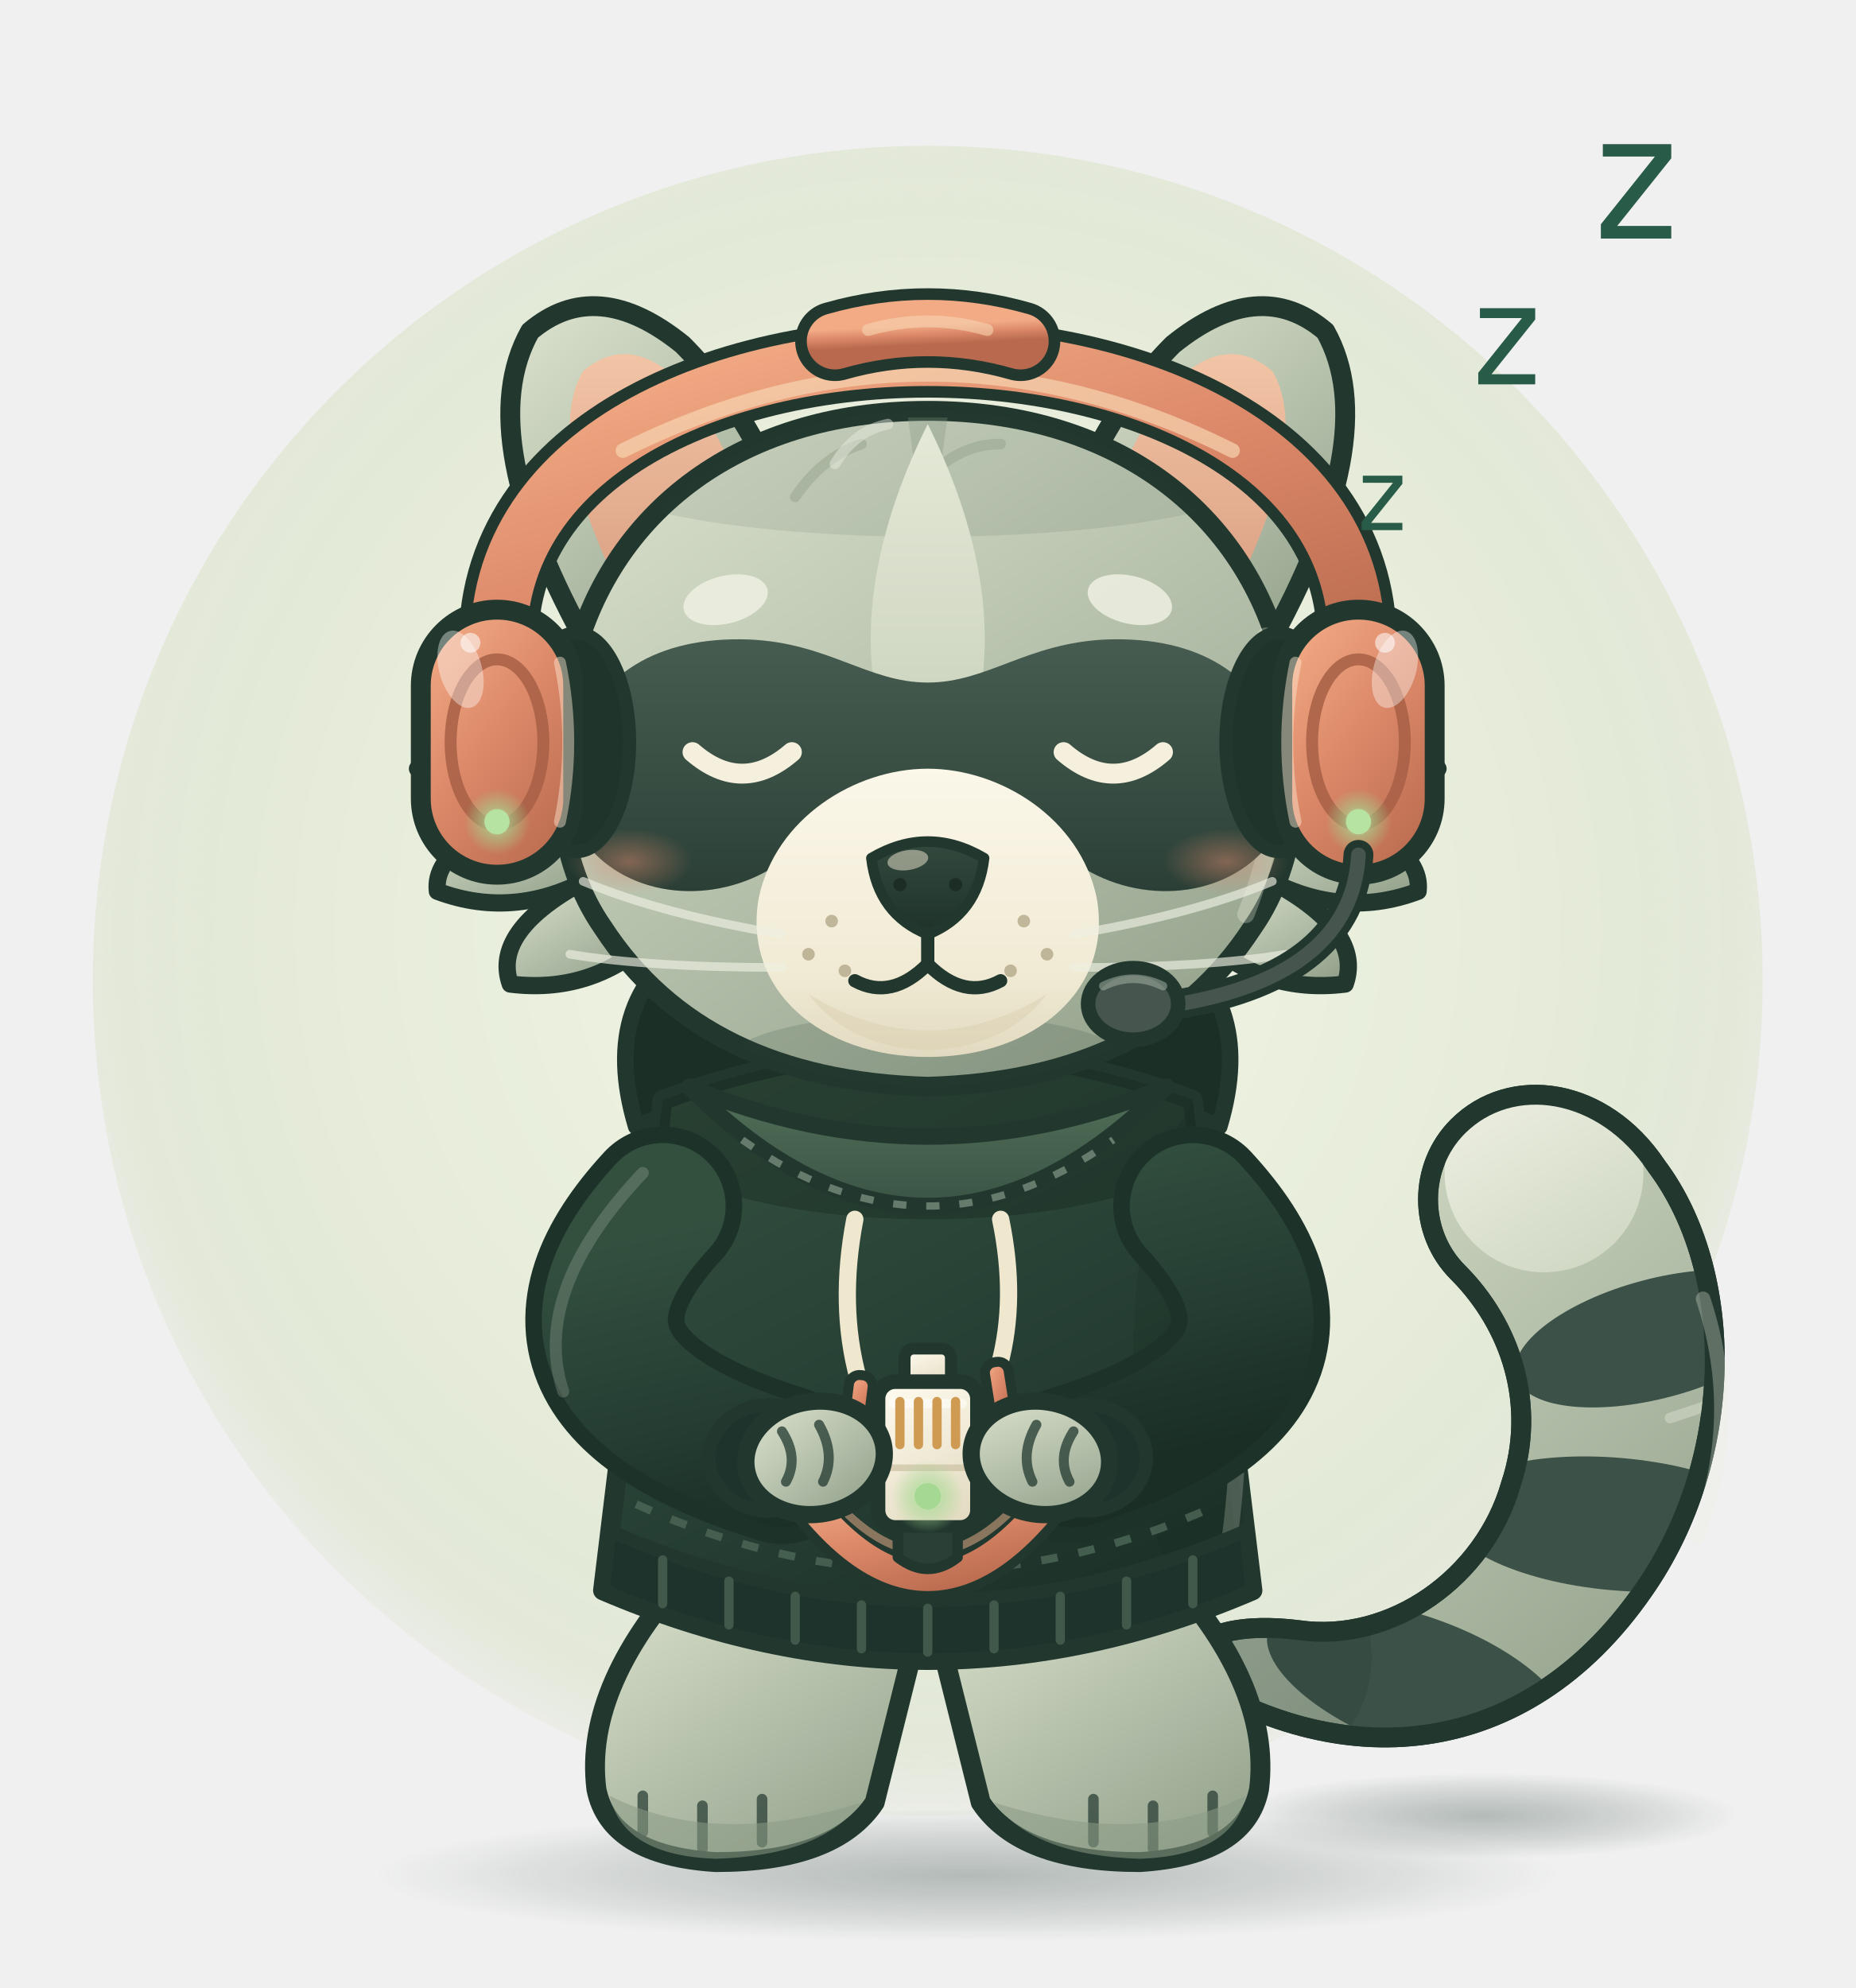
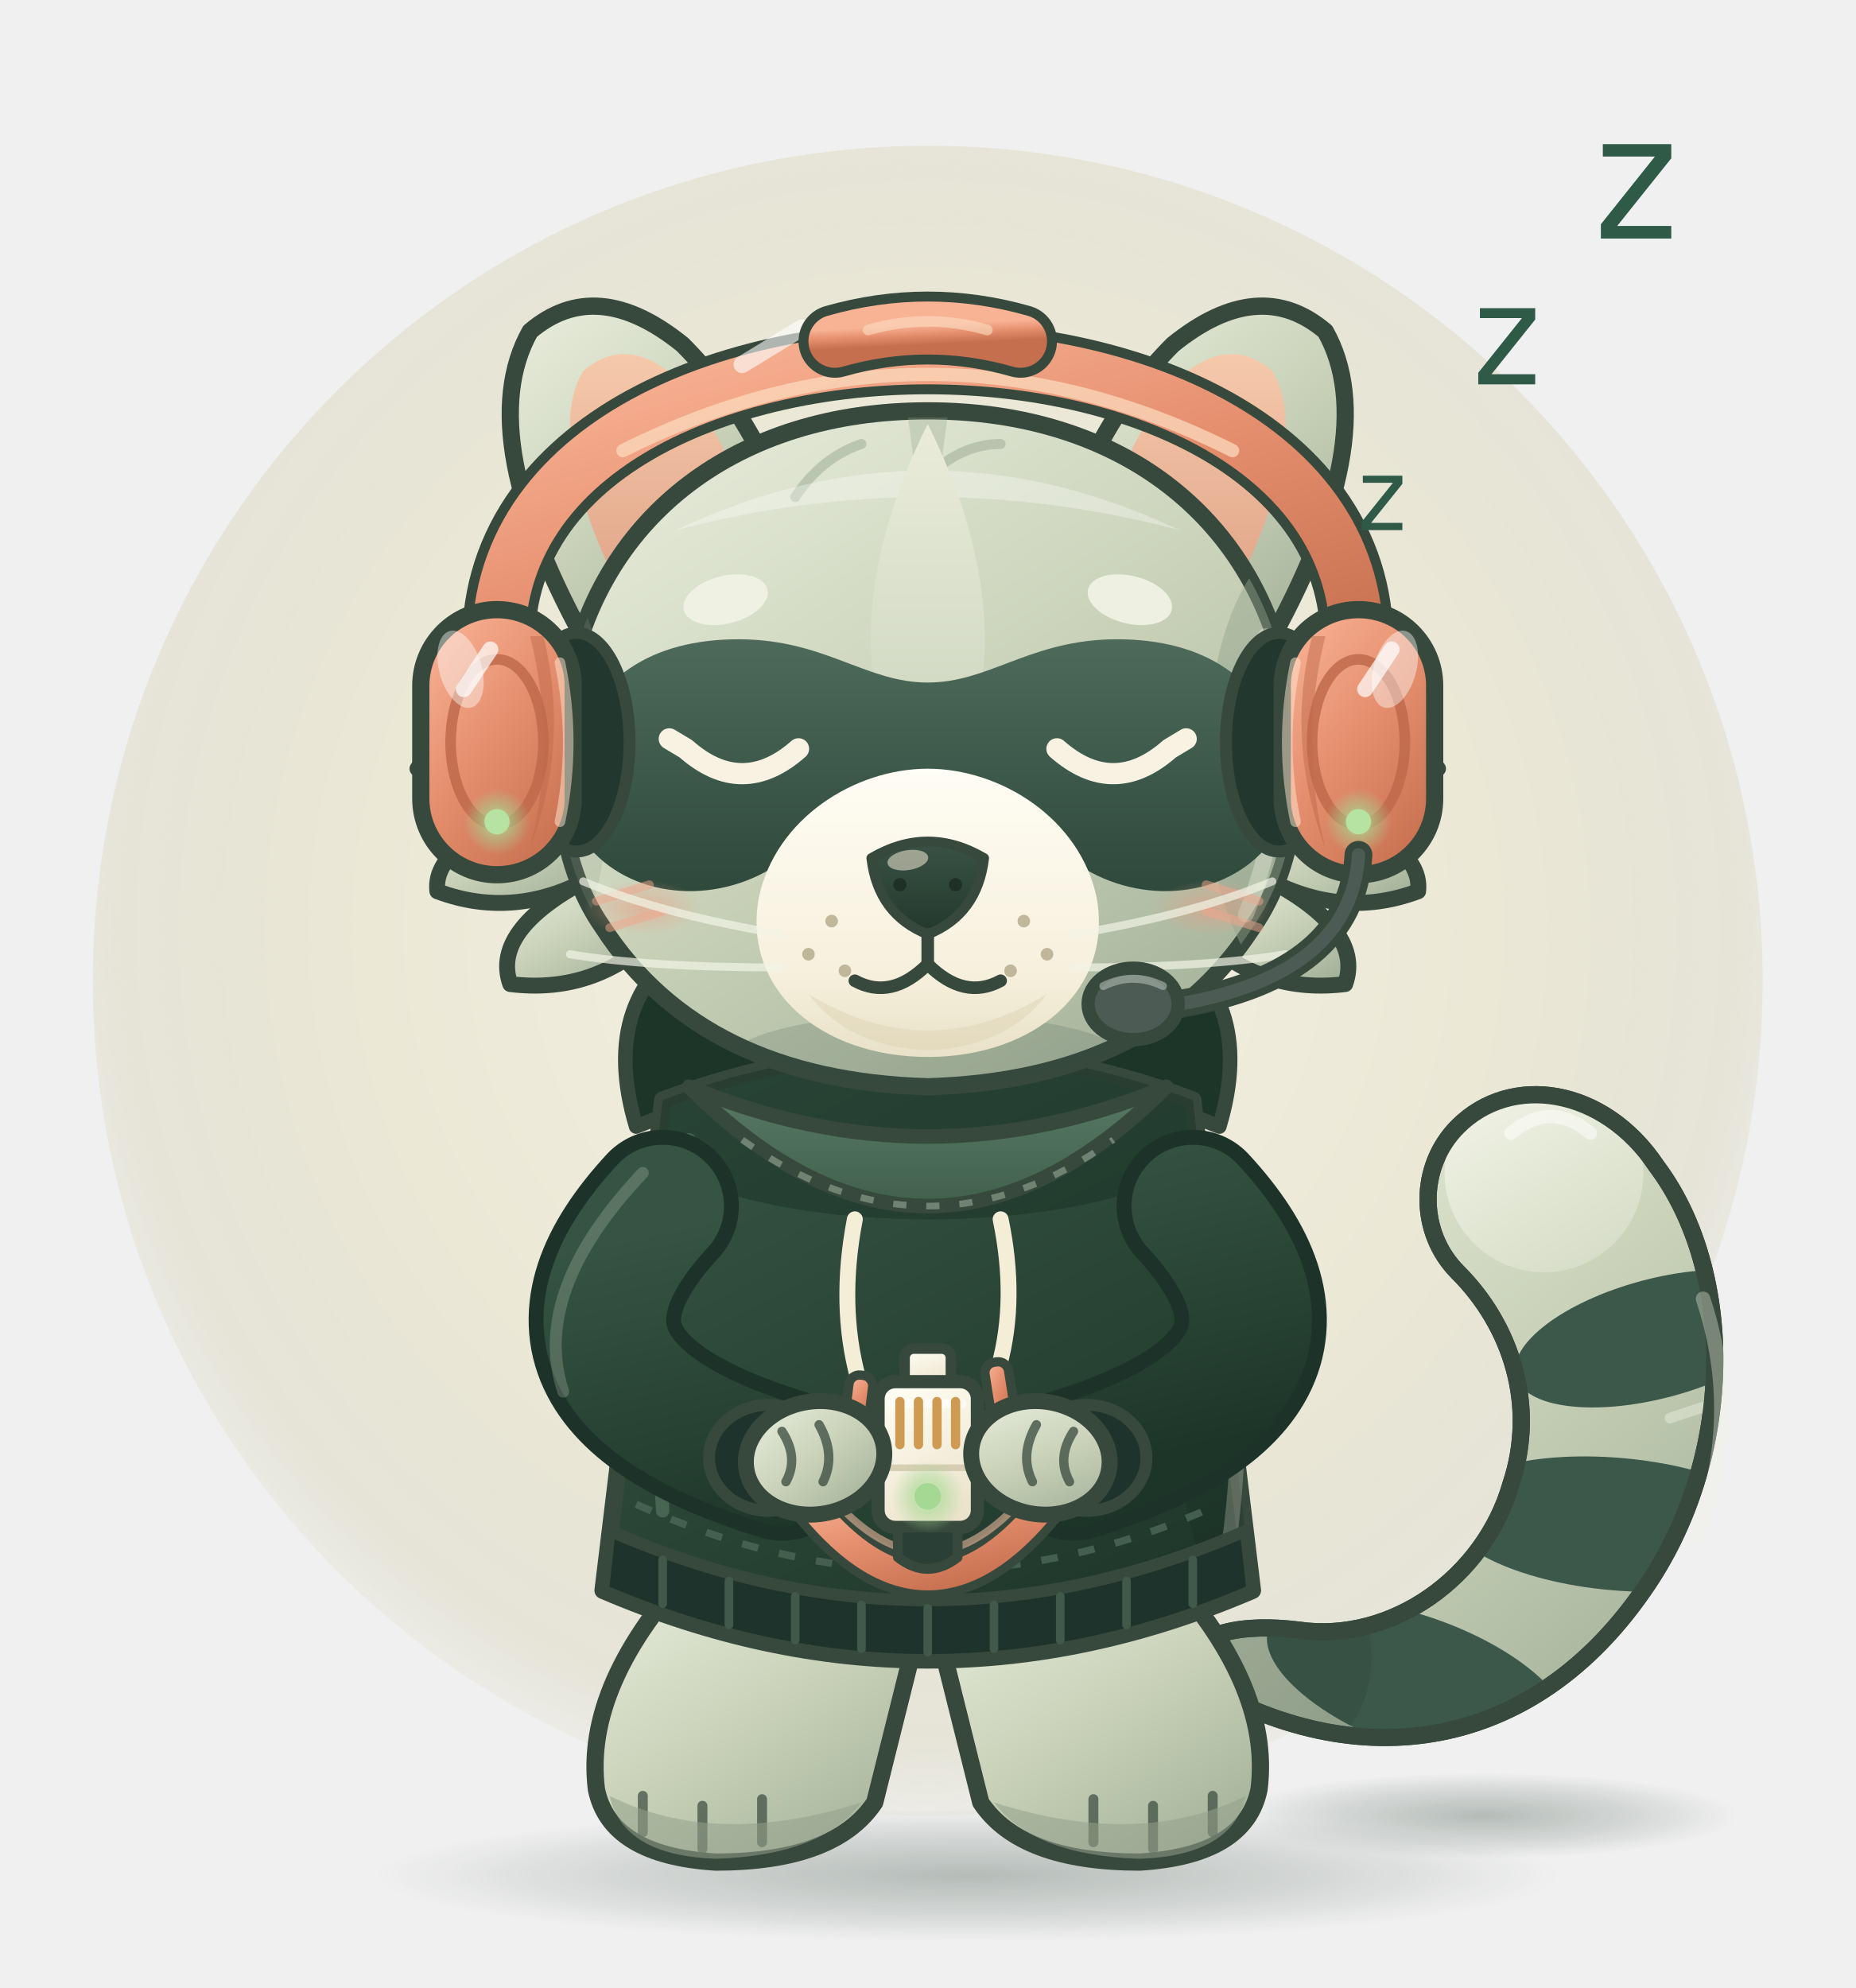
<svg xmlns="http://www.w3.org/2000/svg" viewBox="0 0 280 300" role="img" aria-labelledby="title">
  <style>.moon{fill:url(#k-halo)}.happy,.smile,.spark,.sleep,.zzz,.umbrella,.rain{display:none}.eyes{display:none}.sleep,.zzz{display:block}</style>
  <defs>
    <radialGradient id="k-halo" cx=".5" cy=".47" r=".55">
-       <stop offset="0" stop-color="#f1f4e6" />
-       <stop offset=".62" stop-color="#e7edda" />
-       <stop offset=".88" stop-color="#dbe4ca" stop-opacity=".6" />
-       <stop offset="1" stop-color="#d7e0c5" stop-opacity="0" />
+       <stop offset="0" stop-color="#f4f1e4" />
+       <stop offset=".6" stop-color="#ebe8d6" />
+       <stop offset=".88" stop-color="#e0ddc8" stop-opacity=".6" />
+       <stop offset="1" stop-color="#ddd9c4" stop-opacity="0" />
    </radialGradient>
    <radialGradient id="k-shadow" cx=".5" cy=".5" r=".5">
-       <stop offset="0" stop-color="#263e35" stop-opacity=".3" />
-       <stop offset=".6" stop-color="#263e35" stop-opacity=".14" />
-       <stop offset="1" stop-color="#263e35" stop-opacity="0" />
+       <stop offset="0" stop-color="#2c4437" stop-opacity=".3" />
+       <stop offset=".6" stop-color="#2c4437" stop-opacity=".14" />
+       <stop offset="1" stop-color="#2c4437" stop-opacity="0" />
    </radialGradient>
    <linearGradient id="k-fur" x1=".15" y1="0" x2=".85" y2="1">
-       <stop offset="0" stop-color="#d8dfca" />
-       <stop offset=".45" stop-color="#b9c4af" />
-       <stop offset="1" stop-color="#93a18b" />
+       <stop offset="0" stop-color="#e6ebd9" />
+       <stop offset=".5" stop-color="#c9d2b9" />
+       <stop offset="1" stop-color="#a3b199" />
    </linearGradient>
    <linearGradient id="k-fur-lt" x1=".2" y1="0" x2=".8" y2="1">
-       <stop offset="0" stop-color="#eef0e2" />
-       <stop offset="1" stop-color="#cfd7c3" />
+       <stop offset="0" stop-color="#f2f4e6" />
+       <stop offset="1" stop-color="#d5dcc6" />
+     </linearGradient>
+     <linearGradient id="k-blaze" x1=".5" y1="0" x2=".5" y2="1">
+       <stop offset="0" stop-color="#e9ecd9" />
+       <stop offset="1" stop-color="#d0d8c2" />
    </linearGradient>
    <linearGradient id="k-muz" x1=".5" y1="0" x2=".5" y2="1">
-       <stop offset="0" stop-color="#fbf7e9" />
-       <stop offset=".7" stop-color="#f1ebd5" />
-       <stop offset="1" stop-color="#e2dac0" />
+       <stop offset="0" stop-color="#fffdf4" />
+       <stop offset=".7" stop-color="#f6f0dd" />
+       <stop offset="1" stop-color="#e9e1c8" />
    </linearGradient>
    <linearGradient id="k-mask" x1=".5" y1="0" x2=".5" y2="1">
-       <stop offset="0" stop-color="#465c50" />
-       <stop offset=".55" stop-color="#384e43" />
-       <stop offset="1" stop-color="#2b3f36" />
+       <stop offset="0" stop-color="#4d6a5a" />
+       <stop offset=".55" stop-color="#3c584a" />
+       <stop offset="1" stop-color="#2f493c" />
    </linearGradient>
    <linearGradient id="k-hood" x1=".25" y1="0" x2=".8" y2="1">
-       <stop offset="0" stop-color="#33503f" />
-       <stop offset=".5" stop-color="#274035" />
-       <stop offset="1" stop-color="#1a2e25" />
+       <stop offset="0" stop-color="#355443" />
+       <stop offset=".5" stop-color="#2a4536" />
+       <stop offset="1" stop-color="#1d3529" />
    </linearGradient>
    <linearGradient id="k-hood-lt" x1=".5" y1="0" x2=".5" y2="1">
-       <stop offset="0" stop-color="#527059" />
-       <stop offset="1" stop-color="#3a5445" />
+       <stop offset="0" stop-color="#587a63" />
+       <stop offset="1" stop-color="#40604c" />
    </linearGradient>
    <linearGradient id="k-copper" x1=".15" y1="0" x2=".85" y2="1">
-       <stop offset="0" stop-color="#f2ab85" />
-       <stop offset=".45" stop-color="#dd8a6a" />
-       <stop offset="1" stop-color="#b96a4e" />
+       <stop offset="0" stop-color="#f8b294" />
+       <stop offset=".45" stop-color="#e69070" />
+       <stop offset="1" stop-color="#c66f4f" />
    </linearGradient>
    <linearGradient id="k-ear" x1=".5" y1="0" x2=".5" y2="1">
-       <stop offset="0" stop-color="#f2c4a6" />
-       <stop offset="1" stop-color="#dba083" />
+       <stop offset="0" stop-color="#f6c9ab" />
+       <stop offset="1" stop-color="#e0a488" />
    </linearGradient>
    <linearGradient id="k-cream" x1=".3" y1="0" x2=".7" y2="1">
-       <stop offset="0" stop-color="#fdf9ec" />
-       <stop offset="1" stop-color="#e3dbc1" />
+       <stop offset="0" stop-color="#fffdf2" />
+       <stop offset="1" stop-color="#eae2ca" />
    </linearGradient>
    <linearGradient id="k-nose" x1=".5" y1="0" x2=".5" y2="1">
-       <stop offset="0" stop-color="#33493e" />
-       <stop offset="1" stop-color="#1e3229" />
-     </linearGradient>
-     <linearGradient id="k-blaze" x1=".5" y1="0" x2=".5" y2="1">
-       <stop offset="0" stop-color="#e5e9d7" />
-       <stop offset="1" stop-color="#ccd4bf" />
+       <stop offset="0" stop-color="#3a5245" />
+       <stop offset="1" stop-color="#22382c" />
    </linearGradient>
    <linearGradient id="k-eye" x1=".5" y1="0" x2=".5" y2="1">
-       <stop offset="0" stop-color="#fdfaf0" />
-       <stop offset="1" stop-color="#e4decb" />
+       <stop offset="0" stop-color="#ffffff" />
+       <stop offset="1" stop-color="#eef0e4" />
+     </linearGradient>
+     <linearGradient id="k-iris" x1=".5" y1="0" x2=".5" y2="1">
+       <stop offset="0" stop-color="#a8e8c8" />
+       <stop offset=".55" stop-color="#4fb28a" />
+       <stop offset="1" stop-color="#2a7f60" />
    </linearGradient>
    <radialGradient id="k-led" cx=".5" cy=".5" r=".5">
      <stop offset="0" stop-color="#cdf0b8" stop-opacity=".95" />
      <stop offset=".45" stop-color="#a5d892" stop-opacity=".55" />
      <stop offset="1" stop-color="#a5d892" stop-opacity="0" />
    </radialGradient>
    <radialGradient id="k-blush" cx=".5" cy=".5" r=".5">
-       <stop offset="0" stop-color="#d8886c" stop-opacity=".5" />
-       <stop offset="1" stop-color="#d8886c" stop-opacity="0" />
+       <stop offset="0" stop-color="#ef9a80" stop-opacity=".55" />
+       <stop offset="1" stop-color="#ef9a80" stop-opacity="0" />
    </radialGradient>
    <clipPath id="k-tailclip">
      <path d="M178 252 C202 268 230 266 248 240 C262 220 262 192 250 176 C242 164 228 162 220 170 C214 176 214 186 220 192 C228 200 232 212 228 224 C224 238 210 248 196 246 C188 245 180 246 178 252 Z" />
    </clipPath>
    <clipPath id="k-bodyclip">
      <path d="M100 166 Q140 151 180 166 L189 240 Q140 261 91 240 Z" />
    </clipPath>
    <clipPath id="k-headclip">
      <path d="M140 62 C111 62 91 78 86 102 C83 116 84 130 91 140 Q106 163 140 164 Q174 163 189 140 C196 130 197 116 194 102 C189 78 169 62 140 62 Z" />
    </clipPath>
  </defs>
  <circle class="moon" cx="140" cy="148" r="126" />
  <ellipse class="shadow" cx="146" cy="283" rx="90" ry="10" fill="url(#k-shadow)" />
  <ellipse cx="224" cy="274" rx="38" ry="6.5" fill="url(#k-shadow)" />
-   <g class="hop" stroke="#22382f" stroke-width="3" stroke-linejoin="round">
+   <g class="hop" stroke="#37493c" stroke-width="2.6" stroke-linejoin="round">
    <g class="tail">
      <path d="M178 252 C202 268 230 266 248 240 C262 220 262 192 250 176 C242 164 228 162 220 170 C214 176 214 186 220 192 C228 200 232 212 228 224 C224 238 210 248 196 246 C188 245 180 246 178 252 Z" fill="url(#k-fur)" />
      <g clip-path="url(#k-tailclip)" stroke="none">
-         <ellipse cx="250" cy="202" rx="22" ry="9" fill="#3c5147" transform="rotate(-15 250 202)" />
-         <ellipse cx="244" cy="230" rx="26" ry="10" fill="#3c5147" transform="rotate(5 244 230)" />
-         <ellipse cx="214" cy="254" rx="24" ry="10" fill="#3c5147" transform="rotate(20 214 254)" />
+         <ellipse cx="250" cy="202" rx="22" ry="9" fill="#3c584a" transform="rotate(-15 250 202)" />
+         <ellipse cx="244" cy="230" rx="26" ry="10" fill="#3c584a" transform="rotate(5 244 230)" />
+         <ellipse cx="214" cy="254" rx="24" ry="10" fill="#3c584a" transform="rotate(20 214 254)" />
        <circle cx="233" cy="177" r="15" fill="url(#k-fur-lt)" />
-         <ellipse cx="194" cy="250" rx="13" ry="16" fill="#263e35" opacity=".28" />
-         <path d="M252 214l6-2m0 24l6 1" fill="none" stroke="#eef0e2" stroke-width="1.6" stroke-linecap="round" opacity=".35" />
+         <ellipse cx="194" cy="250" rx="13" ry="16" fill="#2c4437" opacity=".28" />
+         <path d="M252 214l6-2m0 24l6 1" fill="none" stroke="#f2f4e6" stroke-width="1.6" stroke-linecap="round" opacity=".4" />
      </g>
      <path d="M178 252 C202 268 230 266 248 240 C262 220 262 192 250 176 C242 164 228 162 220 170 C214 176 214 186 220 192 C228 200 232 212 228 224 C224 238 210 248 196 246 C188 245 180 246 178 252 Z" fill="none" />
-       <path d="M256 232 Q263 214 257 196" fill="none" stroke="#eef0e2" stroke-width="2.2" stroke-linecap="round" opacity=".3" />
+       <path d="M256 232 Q263 214 257 196" fill="none" stroke="#f2f4e6" stroke-width="2.2" stroke-linecap="round" opacity=".35" />
+       <path d="M228 171 Q234 166 240 171" fill="none" stroke="#ffffff" stroke-width="2" stroke-linecap="round" opacity=".5" />
    </g>
    <g class="torso">
      <path d="M105 236 Q88 254 90 270 Q92 280 108 281 Q126 281 132 272 L139 244 Z" fill="url(#k-fur)" />
      <path d="M175 236 Q192 254 190 270 Q188 280 172 281 Q154 281 148 272 L141 244 Z" fill="url(#k-fur)" />
-       <path d="M97 276.5v-5.5M106 279v-6.5M115 278v-6.5" fill="none" stroke="#22382f" stroke-width="1.6" stroke-linecap="round" opacity=".7" />
-       <path d="M183 276.5v-5.5M174 279v-6.5M165 278v-6.5" fill="none" stroke="#22382f" stroke-width="1.6" stroke-linecap="round" opacity=".7" />
-       <path d="M92 271 Q108 279 130 272 Q124 280 108 280.5 Q94 280 92 271 Z" fill="#8b9a85" stroke="none" opacity=".55" />
-       <path d="M188 271 Q172 279 150 272 Q156 280 172 280.5 Q186 280 188 271 Z" fill="#8b9a85" stroke="none" opacity=".55" />
-       <path d="M96 170 Q90 150 106 141 Q140 130 174 141 Q190 150 184 170 Q140 152 96 170 Z" fill="#1b2f27" stroke-width="2.5" />
+       <path d="M97 276.5v-5.5M106 279v-6.5M115 278v-6.5" fill="none" stroke="#37493c" stroke-width="1.5" stroke-linecap="round" opacity=".7" />
+       <path d="M183 276.5v-5.5M174 279v-6.5M165 278v-6.5" fill="none" stroke="#37493c" stroke-width="1.5" stroke-linecap="round" opacity=".7" />
+       <path d="M92 271 Q108 279 130 272 Q124 280 108 280.5 Q94 280 92 271 Z" fill="#93a18b" stroke="none" opacity=".55" />
+       <path d="M188 271 Q172 279 150 272 Q156 280 172 280.5 Q186 280 188 271 Z" fill="#93a18b" stroke="none" opacity=".55" />
+       <path d="M96 170 Q90 150 106 141 Q140 130 174 141 Q190 150 184 170 Q140 152 96 170 Z" fill="#1d3529" stroke-width="2.2" />
      <path d="M100 166 Q140 151 180 166 L189 240 Q140 261 91 240 Z" fill="url(#k-hood)" />
      <g clip-path="url(#k-bodyclip)" stroke="none">
-         <ellipse cx="140" cy="169" rx="45" ry="15" fill="#14261e" opacity=".38" />
-         <ellipse cx="186" cy="205" rx="15" ry="42" fill="#16281f" opacity=".2" />
-         <ellipse cx="140" cy="253" rx="52" ry="12" fill="#14261e" opacity=".2" />
-       </g>
-       <path d="M183 176 Q189.5 208 185 236" fill="none" stroke="#eef1de" stroke-width="2.4" stroke-linecap="round" opacity=".22" />
-       <path d="M91 240 Q140 261 189 240 L188 231 Q140 252 92 231 Z" fill="#1e332b" stroke-width="2" />
-       <path d="M100 235.4v6.6M110 238.6v6.6M120 240.9v6.6M130 242.2v6.6M140 242.7v6.6M150 242.2v6.6M160 240.9v6.6M170 238.6v6.6M180 235.4v6.6" fill="none" stroke="#41594b" stroke-width="1.4" stroke-linecap="round" />
-       <path d="M96 227 Q140 247 184 227" fill="none" stroke="#4a6455" stroke-width="1.2" stroke-dasharray="2.5 3.2" opacity=".85" />
-       <path d="M104 164 Q140 200 176 164 Q140 179 104 164 Z" fill="url(#k-hood-lt)" stroke-width="2.5" />
-       <path d="M112 172 Q140 192 168 172" fill="none" stroke="#a9bdaa" stroke-width="1.1" stroke-dasharray="2 3" opacity=".5" />
-       <path d="M129 184 Q126.5 197 129.5 208" fill="none" stroke="#efe8cf" stroke-width="2.6" stroke-linecap="round" />
-       <path d="M151 184 Q153.5 196 150.8 206" fill="none" stroke="#efe8cf" stroke-width="2.6" stroke-linecap="round" />
-       <rect x="127.8" y="207.5" width="3.6" height="8" rx="1.6" fill="url(#k-copper)" stroke-width="1.5" transform="rotate(7 129.6 211.5)" />
-       <rect x="149" y="205.5" width="3.6" height="8" rx="1.6" fill="url(#k-copper)" stroke-width="1.5" transform="rotate(-9 150.8 209.5)" />
-       <path d="M100 182 Q76 208 118 221 M180 182 Q204 208 162 221" fill="none" stroke="#1d332a" stroke-width="24" stroke-linecap="round" />
-       <path d="M100 182 Q76 208 118 221 M180 182 Q204 208 162 221" fill="none" stroke="url(#k-hood)" stroke-width="19" stroke-linecap="round" />
-       <path d="M97 177 Q80 195 85 210" fill="none" stroke="#eef1de" stroke-width="1.8" stroke-linecap="round" opacity=".18" />
-       <ellipse cx="116" cy="220" rx="9" ry="8" fill="#1e332b" stroke-width="2" />
-       <ellipse cx="164" cy="220" rx="9" ry="8" fill="#1e332b" stroke-width="2" />
-       <path d="M120 224 Q140 252 160 224" fill="none" stroke="#22382f" stroke-width="7" stroke-linecap="round" />
-       <path d="M120 224 Q140 252 160 224" fill="none" stroke="url(#k-copper)" stroke-width="4.2" stroke-linecap="round" />
-       <path d="M122 221.5 Q140 247 158 221.5" fill="none" stroke="#f2b48f" stroke-width="1.2" stroke-linecap="round" opacity=".5" />
-       <rect x="136.5" y="203.5" width="7" height="6" rx="1.4" fill="url(#k-cream)" stroke-width="1.8" />
-       <rect x="132.5" y="208.5" width="15" height="22" rx="2.6" fill="url(#k-cream)" stroke-width="2.2" />
-       <path d="M134.8 211.8h10.4" fill="none" stroke="#ffffff" stroke-width="1.4" stroke-linecap="round" opacity=".5" />
+         <ellipse cx="140" cy="169" rx="45" ry="15" fill="#152a20" opacity=".4" />
+         <ellipse cx="190" cy="206" rx="13" ry="40" fill="#16281f" opacity=".3" />
+         <ellipse cx="140" cy="253" rx="52" ry="12" fill="#152a20" opacity=".22" />
+       </g>
+       <path d="M104 172 Q98 200 100 228" fill="none" stroke="#7fa088" stroke-width="2" stroke-linecap="round" opacity=".35" />
+       <path d="M183 176 Q189.5 208 185 236" fill="none" stroke="#eef1de" stroke-width="2.2" stroke-linecap="round" opacity=".25" />
+       <path d="M91 240 Q140 261 189 240 L188 231 Q140 252 92 231 Z" fill="#1e332b" stroke-width="1.8" />
+       <path d="M100 235.4v6.6M110 238.6v6.6M120 240.9v6.6M130 242.2v6.6M140 242.7v6.6M150 242.2v6.6M160 240.9v6.6M170 238.6v6.6M180 235.4v6.6" fill="none" stroke="#41594b" stroke-width="1.3" stroke-linecap="round" />
+       <path d="M96 227 Q140 247 184 227" fill="none" stroke="#4a6455" stroke-width="1.1" stroke-dasharray="2.5 3.2" opacity=".85" />
+       <path d="M104 164 Q140 200 176 164 Q140 179 104 164 Z" fill="url(#k-hood-lt)" stroke-width="2.2" />
+       <path d="M112 172 Q140 192 168 172" fill="none" stroke="#a9bdaa" stroke-width="1" stroke-dasharray="2 3" opacity=".5" />
+       <path d="M129 184 Q126.5 197 129.5 208" fill="none" stroke="#f4eed6" stroke-width="2.4" stroke-linecap="round" />
+       <path d="M151 184 Q153.5 196 150.8 206" fill="none" stroke="#f4eed6" stroke-width="2.4" stroke-linecap="round" />
+       <rect x="127.8" y="207.5" width="3.6" height="8" rx="1.6" fill="url(#k-copper)" stroke-width="1.4" transform="rotate(7 129.6 211.5)" />
+       <rect x="149" y="205.5" width="3.6" height="8" rx="1.6" fill="url(#k-copper)" stroke-width="1.4" transform="rotate(-9 150.8 209.5)" />
+       <path d="M100 182 Q76 208 118 221 M180 182 Q204 208 162 221" fill="none" stroke="#1d332a" stroke-width="23" stroke-linecap="round" />
+       <path d="M100 182 Q76 208 118 221 M180 182 Q204 208 162 221" fill="none" stroke="url(#k-hood)" stroke-width="18.5" stroke-linecap="round" />
+       <path d="M97 177 Q80 195 85 210" fill="none" stroke="#eef1de" stroke-width="1.8" stroke-linecap="round" opacity=".2" />
+       <ellipse cx="116" cy="220" rx="9" ry="8" fill="#1e332b" stroke-width="1.8" />
+       <ellipse cx="164" cy="220" rx="9" ry="8" fill="#1e332b" stroke-width="1.8" />
+       <path d="M120 224 Q140 252 160 224" fill="none" stroke="#37493c" stroke-width="6.6" stroke-linecap="round" />
+       <path d="M120 224 Q140 252 160 224" fill="none" stroke="url(#k-copper)" stroke-width="4" stroke-linecap="round" />
+       <path d="M122 221.5 Q140 247 158 221.5" fill="none" stroke="#f8c0a2" stroke-width="1.1" stroke-linecap="round" opacity=".55" />
+       <rect x="136.5" y="203.5" width="7" height="6" rx="1.4" fill="url(#k-cream)" stroke-width="1.6" />
+       <rect x="132.5" y="208.5" width="15" height="22" rx="2.6" fill="url(#k-cream)" stroke-width="2" />
+       <path d="M134.8 211.8h10.4" fill="none" stroke="#ffffff" stroke-width="1.4" stroke-linecap="round" opacity=".55" />
      <path d="M135.8 211.5v6.5m2.8-6.5v6.5m2.8-6.5v6.5m2.8-6.5v6.5" fill="none" stroke="#cf9a52" stroke-width="1.4" stroke-linecap="round" />
      <path d="M134 221.5h12" fill="none" stroke="#cfc6a9" stroke-width="1" opacity=".8" />
-       <path d="M135.5 230.5h9v4.5q-4.5 3.5-9 0 Z" fill="#2a3f36" stroke-width="1.6" />
+       <path d="M135.5 230.5h9v4.5q-4.5 3.5-9 0 Z" fill="#2a3f36" stroke-width="1.5" />
      <circle cx="140" cy="225.8" r="5.5" fill="url(#k-led)" class="led" stroke="none" />
      <circle cx="140" cy="225.8" r="2" fill="#a5d892" class="led" stroke="none" />
-       <ellipse cx="123" cy="220" rx="10.5" ry="8.5" fill="url(#k-fur)" stroke-width="2.6" transform="rotate(-10 123 220)" />
-       <ellipse cx="157" cy="220" rx="10.5" ry="8.5" fill="url(#k-fur)" stroke-width="2.6" transform="rotate(10 157 220)" />
-       <path d="M118 216q2.6 4 .6 7.6m5-8.6q2.6 4.6.6 8.6" fill="none" stroke="#22382f" stroke-width="1.5" stroke-linecap="round" opacity=".75" />
-       <path d="M162 216q-2.6 4-.6 7.6m-5-8.6q-2.6 4.6-.6 8.6" fill="none" stroke="#22382f" stroke-width="1.5" stroke-linecap="round" opacity=".75" />
-       <path class="spark" d="M140 191l2 5 5 2-5 2-2 5-2-5-5-2 5-2Z" fill="#f5f0dd" stroke="none" />
+       <ellipse cx="123" cy="220" rx="10.5" ry="8.5" fill="url(#k-fur)" stroke-width="2.4" transform="rotate(-10 123 220)" />
+       <ellipse cx="157" cy="220" rx="10.5" ry="8.5" fill="url(#k-fur)" stroke-width="2.4" transform="rotate(10 157 220)" />
+       <path d="M118 216q2.6 4 .6 7.6m5-8.6q2.6 4.6.6 8.6" fill="none" stroke="#37493c" stroke-width="1.4" stroke-linecap="round" opacity=".75" />
+       <path d="M162 216q-2.6 4-.6 7.6m-5-8.6q-2.6 4.6-.6 8.6" fill="none" stroke="#37493c" stroke-width="1.4" stroke-linecap="round" opacity=".75" />
+       <path class="spark" d="M140 191l2 5 5 2-5 2-2 5-2-5-5-2 5-2Z" fill="#fffdf2" stroke="none" />
    </g>
    <g class="head">
      <g class="ear earL">
        <path d="M89 98 Q71 66 80 50 Q90 41.5 103 52 Q115 64 121 84 Z" fill="url(#k-fur)" />
        <path d="M94 90 Q82 66 88 56 Q95 50 103 58 Q111 68 115 84 Z" fill="url(#k-ear)" stroke="none" />
-         <path d="M95 96q3-8 10-11" fill="none" stroke="#eef0e2" stroke-width="2" stroke-linecap="round" opacity=".5" />
+         <path d="M95 96q3-8 10-11" fill="none" stroke="#f2f4e6" stroke-width="1.8" stroke-linecap="round" opacity=".55" />
      </g>
      <g class="ear earR">
        <path d="M191 98 Q209 66 200 50 Q190 41.5 177 52 Q165 64 159 84 Z" fill="url(#k-fur)" />
        <path d="M186 90 Q198 66 192 56 Q185 50 177 58 Q169 68 165 84 Z" fill="url(#k-ear)" stroke="none" />
-         <path d="M185 96q-3-8-10-11" fill="none" stroke="#eef0e2" stroke-width="2" stroke-linecap="round" opacity=".5" />
-       </g>
-       <g stroke-width="2.6">
+         <path d="M185 96q-3-8-10-11" fill="none" stroke="#f2f4e6" stroke-width="1.8" stroke-linecap="round" opacity=".55" />
+       </g>
+       <g stroke-width="2.4">
        <path d="M92 108 Q70 106 63 116 Q72 124.5 90 120 Z" fill="url(#k-fur)" />
        <path d="M88 120 Q65 126 66 134.5 Q78 139 90 132 Z" fill="url(#k-fur)" />
        <path d="M90 132 Q74 140 77 148.5 Q89 150 98 142 Z" fill="url(#k-fur)" />
        <path d="M188 108 Q210 106 217 116 Q208 124.5 190 120 Z" fill="url(#k-fur)" />
        <path d="M192 120 Q215 126 214 134.5 Q202 139 190 132 Z" fill="url(#k-fur)" />
        <path d="M190 132 Q206 140 203 148.5 Q191 150 182 142 Z" fill="url(#k-fur)" />
      </g>
      <path d="M140 62 C111 62 91 78 86 102 C83 116 84 130 91 140 Q106 163 140 164 Q174 163 189 140 C196 130 197 116 194 102 C189 78 169 62 140 62 Z" fill="url(#k-fur)" />
      <g clip-path="url(#k-headclip)" stroke="none">
-         <path d="M137 63 Q140 82 137 99 L143 99 Q140 82 143 63 Z" fill="#8b9a85" opacity=".3" />
-         <ellipse cx="140" cy="71" rx="52" ry="10" fill="#263e35" opacity=".1" />
-         <ellipse cx="140" cy="160" rx="30" ry="7" fill="#263e35" opacity=".16" />
-         <path d="M120 75q4-6 10-8m10 5q5-5 11-5" fill="none" stroke="#8b9a85" stroke-width="1.6" stroke-linecap="round" opacity=".4" />
-         <path d="M126 70q3-5 8-6" fill="none" stroke="#eef0e2" stroke-width="1.6" stroke-linecap="round" opacity=".45" />
-       </g>
-       <path d="M188 138 Q196 118 191 96" fill="none" stroke="#eef1de" stroke-width="2.6" stroke-linecap="round" opacity=".3" />
+         <ellipse cx="196" cy="116" rx="14" ry="34" fill="#93a18b" opacity=".45" />
+         <ellipse cx="84" cy="116" rx="8" ry="28" fill="#93a18b" opacity=".22" />
+         <path d="M137 63 Q140 82 137 99 L143 99 Q140 82 143 63 Z" fill="#93a18b" opacity=".3" />
+         <ellipse cx="140" cy="160" rx="30" ry="7" fill="#2c4437" opacity=".16" />
+         <path d="M120 75q4-6 10-8m10 5q5-5 11-5" fill="none" stroke="#93a18b" stroke-width="1.5" stroke-linecap="round" opacity=".45" />
+       </g>
+       <path d="M102 80 Q140 62 178 80 Q140 70 102 80 Z" fill="#ffffff" stroke="none" opacity=".32" />
+       <path d="M188 138 Q196 118 191 96" fill="none" stroke="#f2f4e6" stroke-width="2.4" stroke-linecap="round" opacity=".35" />
      <path d="M140 64 C133 78 130 92 132 104 C136 110 144 110 148 104 C150 92 147 78 140 64 Z" fill="url(#k-blaze)" stroke="none" />
-       <ellipse cx="109.5" cy="90.5" rx="6.5" ry="3.6" fill="#eef0e2" opacity=".85" stroke="none" transform="rotate(-14 109.5 90.5)" />
-       <ellipse cx="170.5" cy="90.5" rx="6.5" ry="3.6" fill="#eef0e2" opacity=".85" stroke="none" transform="rotate(14 170.5 90.5)" />
+       <ellipse cx="109.5" cy="90.5" rx="6.5" ry="3.6" fill="#f2f4e6" opacity=".9" stroke="none" transform="rotate(-14 109.5 90.5)" />
+       <ellipse cx="170.5" cy="90.5" rx="6.5" ry="3.6" fill="#f2f4e6" opacity=".9" stroke="none" transform="rotate(14 170.5 90.5)" />
      <path d="M140 103 C131 103 125 97 113 96.5 C99 96 90 102 87 112 Q84 120 89 128 C96 136 109 136.5 118 130 Q129 123 140 123 Q151 123 162 130 C171 136.5 184 136 191 128 Q196 120 193 112 C190 102 181 96 167 96.5 C155 97 149 103 140 103 Z" fill="url(#k-mask)" stroke="none" />
-       <ellipse cx="95" cy="130" rx="9.5" ry="5" fill="url(#k-blush)" stroke="none" />
-       <ellipse cx="185" cy="130" rx="9.5" ry="5" fill="url(#k-blush)" stroke="none" />
+       <ellipse cx="97" cy="137" rx="9" ry="4.2" fill="url(#k-blush)" stroke="none" />
+       <ellipse cx="183" cy="137" rx="9" ry="4.2" fill="url(#k-blush)" stroke="none" />
+       <path d="M90 136l8-2.5m-6 6.5l8-2.5" fill="none" stroke="#f0a58c" stroke-width="1.3" stroke-linecap="round" opacity=".5" />
+       <path d="M182 133.5l8 2.5m-8 1.5l8 2.5" fill="none" stroke="#f0a58c" stroke-width="1.3" stroke-linecap="round" opacity=".5" />
      <path d="M140 116 C151 116 163 123.5 165.5 135.5 C168 149.5 156 159.5 140 159.5 C124 159.5 112 149.5 114.5 135.5 C117 123.5 129 116 140 116 Z" fill="url(#k-muz)" stroke="none" />
-       <path d="M122 150 Q140 161 158 150 Q152 158 140 158.5 Q128 158 122 150 Z" fill="#d9d0b2" stroke="none" opacity=".5" />
+       <path d="M122 150 Q140 161 158 150 Q152 158 140 158.5 Q128 158 122 150 Z" fill="#ddd3b4" stroke="none" opacity=".5" />
      <g fill="#b3a888" stroke="none" opacity=".8">
        <circle cx="125.5" cy="139" r=".95" />
        <circle cx="122" cy="144" r=".95" />
        <circle cx="127.5" cy="146.5" r=".95" />
        <circle cx="154.5" cy="139" r=".95" />
        <circle cx="158" cy="144" r=".95" />
        <circle cx="152.5" cy="146.5" r=".95" />
      </g>
-       <g class="whisk" fill="none" stroke="#eef0e2" stroke-width="1.3" stroke-linecap="round" opacity=".65">
+       <g class="whisk" fill="none" stroke="#f2f4e6" stroke-width="1.2" stroke-linecap="round" opacity=".7">
        <path d="M118 141 Q100 138 88 133 M118 146 Q98 146 86 144" />
        <path d="M162 141 Q180 138 192 133 M162 146 Q182 146 194 144" />
      </g>
      <g class="eyes" stroke="none">
        <g id="ping-eyes">
-           <ellipse cx="112" cy="113" rx="6.3" ry="7.4" fill="url(#k-eye)" />
-           <ellipse cx="168" cy="113" rx="6.3" ry="7.4" fill="url(#k-eye)" />
-           <circle cx="113.2" cy="112.8" r="3.15" fill="#1c2e26" />
-           <circle cx="166.8" cy="112.8" r="3.15" fill="#1c2e26" />
-           <circle cx="111.6" cy="110.6" r="1.25" fill="#ffffff" />
-           <circle cx="114.8" cy="114.6" r=".62" fill="#ffffff" opacity=".7" />
-           <circle cx="165.2" cy="110.6" r="1.25" fill="#ffffff" />
-           <circle cx="168.4" cy="114.6" r=".62" fill="#ffffff" opacity=".7" />
+           <ellipse cx="112" cy="114" rx="7" ry="9" fill="url(#k-eye)" />
+           <ellipse cx="168" cy="114" rx="7" ry="9" fill="url(#k-eye)" />
+           <ellipse cx="112.6" cy="115" rx="5.4" ry="7.4" fill="url(#k-iris)" stroke="#1d4a38" stroke-width="1.1" />
+           <ellipse cx="167.4" cy="115" rx="5.4" ry="7.4" fill="url(#k-iris)" stroke="#1d4a38" stroke-width="1.1" />
+           <ellipse cx="112.8" cy="115.6" rx="2.5" ry="3.5" fill="#143026" />
+           <ellipse cx="167.2" cy="115.6" rx="2.5" ry="3.5" fill="#143026" />
+           <path d="M105.8 110 Q112 103.5 118.2 110 Q112 107.5 105.8 110 Z" fill="#1d4a38" opacity=".28" />
+           <path d="M161.8 110 Q168 103.5 174.2 110 Q168 107.5 161.8 110 Z" fill="#1d4a38" opacity=".28" />
+           <ellipse cx="112.6" cy="119.5" rx="3" ry="1.6" fill="#cff2de" opacity=".55" />
+           <ellipse cx="167.4" cy="119.5" rx="3" ry="1.6" fill="#cff2de" opacity=".55" />
+           <circle cx="110.2" cy="110.8" r="2.3" fill="#ffffff" />
+           <circle cx="165.8" cy="110.8" r="2.3" fill="#ffffff" />
+           <circle cx="115.4" cy="118.6" r="1.15" fill="#ffffff" opacity=".9" />
+           <circle cx="170.6" cy="118.6" r="1.15" fill="#ffffff" opacity=".9" />
+           <circle cx="114.2" cy="108.6" r=".7" fill="#ffffff" opacity=".75" />
+           <circle cx="169.8" cy="108.6" r=".7" fill="#ffffff" opacity=".75" />
        </g>
-         <path d="M105 108.2 Q112 103.2 119 107.8 M161 107.8 Q168 103.2 175 108.2" fill="none" stroke="#22382f" stroke-width="2.2" stroke-linecap="round" />
-       </g>
-       <g class="happy" fill="none" stroke="#f5f0dd" stroke-width="3.2" stroke-linecap="round">
-         <path d="M104.5 116 Q112 106.5 119.5 116 M160.5 116 Q168 106.5 175.5 116" />
-       </g>
-       <g class="sleep" fill="none" stroke="#f5f0dd" stroke-width="3" stroke-linecap="round">
-         <path d="M104.5 113.5 Q112 120 119.5 113.5 M160.5 113.5 Q168 120 175.5 113.5" />
+         <path d="M103.5 107 Q112 99.5 120.5 107 M159.5 107 Q168 99.5 176.5 107" fill="none" stroke="#2c3e32" stroke-width="3.6" stroke-linecap="round" />
+         <path d="M103.5 107 Q100.5 105 99 102.5 M176.5 107 Q179.5 105 181 102.5" fill="none" stroke="#2c3e32" stroke-width="2.8" stroke-linecap="round" />
+         <path d="M106.5 122.5 Q112 124.5 117.5 122.5 M162.5 122.5 Q168 124.5 173.5 122.5" fill="none" stroke="#2c3e32" stroke-width="1.3" stroke-linecap="round" opacity=".55" />
+       </g>
+       <g class="happy" fill="none" stroke="#f7f2e2" stroke-width="3.6" stroke-linecap="round">
+         <path d="M102.5 117 Q112 104.5 121.5 117 M158.5 117 Q168 104.5 177.5 117" />
+       </g>
+       <g class="sleep" fill="none" stroke="#f7f2e2" stroke-width="3.2" stroke-linecap="round">
+         <path d="M103.5 113 Q112 120.5 120.5 113 M159.5 113 Q168 120.5 176.5 113 M103.5 113l-2.5-1.5M176.5 113l2.5-1.5" />
      </g>
      <g class="nose">
-         <path d="M131.5 129.5 Q140 124.5 148.5 129.5 Q147.5 138 140 141 Q132.5 138 131.5 129.5 Z" fill="url(#k-nose)" stroke-width="1.6" />
-         <ellipse cx="137" cy="129.8" rx="3.1" ry="1.5" fill="#f2ead2" opacity=".5" stroke="none" transform="rotate(-9 137 129.8)" />
+         <path d="M131.5 129.5 Q140 124.5 148.5 129.5 Q147.5 138 140 141 Q132.5 138 131.5 129.5 Z" fill="url(#k-nose)" stroke-width="1.5" />
+         <ellipse cx="137" cy="129.8" rx="3.1" ry="1.5" fill="#f2ead2" opacity=".55" stroke="none" transform="rotate(-9 137 129.8)" />
        <circle cx="135.8" cy="133.5" r="1" fill="#101f18" opacity=".55" stroke="none" />
        <circle cx="144.2" cy="133.5" r="1" fill="#101f18" opacity=".55" stroke="none" />
      </g>
-       <path class="mouth" d="M140 141v4.5M140 145.5Q134.5 151 129 148m11-2.5Q145.5 151 151 148" fill="none" stroke-width="2" stroke-linecap="round" />
+       <path class="mouth" d="M140 141v4.5M140 145.5Q134.5 151 129 148m11-2.5Q145.5 151 151 148" fill="none" stroke-width="1.9" stroke-linecap="round" />
      <g class="smile">
-         <path d="M128.5 143.5 Q140 165 151.5 143.5 Q140 150 128.5 143.5 Z" fill="#22382f" stroke-width="2" />
-         <path d="M135 152.5 Q140 158 145 152.5 Q140 150 135 152.5 Z" fill="#dd9178" stroke="none" />
-       </g>
-       <path d="M76 105 C63 37 217 37 204 105" fill="none" stroke="#22382f" stroke-width="12" stroke-linecap="round" />
-       <path d="M76 105 C63 37 217 37 204 105" fill="none" stroke="url(#k-copper)" stroke-width="8.5" stroke-linecap="round" />
-       <path d="M94 68 Q140 45 186 68" fill="none" stroke="#f6d4b0" stroke-width="2.2" stroke-linecap="round" opacity=".7" />
-       <path d="M126 51.5 Q140 47.5 154 51.5" fill="none" stroke="#22382f" stroke-width="12" stroke-linecap="round" />
-       <path d="M126 51.5 Q140 47.5 154 51.5" fill="none" stroke="url(#k-copper)" stroke-width="8.5" stroke-linecap="round" />
-       <path d="M131 49.8 Q140 47.2 149 49.8" fill="none" stroke="#f6d4b0" stroke-width="1.8" stroke-linecap="round" opacity=".6" />
-       <ellipse cx="87" cy="112" rx="8" ry="16.5" fill="#1f342b" stroke-width="2" />
-       <ellipse cx="193" cy="112" rx="8" ry="16.5" fill="#1f342b" stroke-width="2" />
+         <path d="M128.5 143.5 Q140 165 151.5 143.5 Q140 150 128.5 143.5 Z" fill="#2c3e32" stroke-width="1.8" />
+         <path d="M135 152.5 Q140 158 145 152.5 Q140 150 135 152.5 Z" fill="#e59a83" stroke="none" />
+       </g>
+       <path d="M76 105 C63 37 217 37 204 105" fill="none" stroke="#37493c" stroke-width="11" stroke-linecap="round" />
+       <path d="M76 105 C63 37 217 37 204 105" fill="none" stroke="url(#k-copper)" stroke-width="8" stroke-linecap="round" />
+       <path d="M94 68 Q140 45 186 68" fill="none" stroke="#fbd9bb" stroke-width="2" stroke-linecap="round" opacity=".75" />
+       <path d="M112 55l9-5.5m5 2l7-4.5" fill="none" stroke="#ffffff" stroke-width="2.6" stroke-linecap="round" opacity=".6" />
+       <path d="M126 51.5 Q140 47.5 154 51.5" fill="none" stroke="#37493c" stroke-width="11" stroke-linecap="round" />
+       <path d="M126 51.5 Q140 47.5 154 51.5" fill="none" stroke="url(#k-copper)" stroke-width="8" stroke-linecap="round" />
+       <path d="M131 49.8 Q140 47.2 149 49.8" fill="none" stroke="#fbd9bb" stroke-width="1.6" stroke-linecap="round" opacity=".65" />
+       <ellipse cx="87" cy="112" rx="8" ry="16.5" fill="#22382f" stroke-width="1.8" />
+       <ellipse cx="193" cy="112" rx="8" ry="16.5" fill="#22382f" stroke-width="1.8" />
      <rect x="63.5" y="92" width="23" height="40" rx="11.5" fill="url(#k-copper)" />
-       <ellipse cx="75" cy="112" rx="7" ry="12.5" fill="none" stroke="#a75f45" stroke-width="1.8" opacity=".85" />
-       <ellipse cx="69.5" cy="101" rx="3.2" ry="6" fill="#ffffff" opacity=".38" stroke="none" transform="rotate(-16 69.5 101)" />
-       <circle cx="71" cy="97" r="1.5" fill="#ffffff" opacity=".55" stroke="none" />
-       <path d="M84.5 100 Q87 112 84.5 124" fill="none" stroke="#ffe8d2" stroke-width="1.8" stroke-linecap="round" opacity=".45" />
+       <ellipse cx="75" cy="112" rx="7" ry="12.5" fill="none" stroke="#c06a4b" stroke-width="1.6" opacity=".85" />
+       <ellipse cx="69.5" cy="101" rx="3.2" ry="6" fill="#ffffff" opacity=".42" stroke="none" transform="rotate(-16 69.5 101)" />
+       <path d="M70 104l4-6" fill="none" stroke="#ffffff" stroke-width="2.4" stroke-linecap="round" opacity=".7" />
+       <path d="M80 96 Q84 112 80 128 Q86 112 82 96 Z" fill="#c06a4b" stroke="none" opacity=".5" />
+       <path d="M84.5 100 Q87 112 84.5 124" fill="none" stroke="#ffe8d2" stroke-width="1.6" stroke-linecap="round" opacity=".5" />
      <circle cx="75" cy="124" r="5" fill="url(#k-led)" class="led" stroke="none" />
      <circle cx="75" cy="124" r="1.9" fill="#b7e3a2" class="led" stroke="none" />
      <rect x="193.5" y="92" width="23" height="40" rx="11.5" fill="url(#k-copper)" />
-       <ellipse cx="205" cy="112" rx="7" ry="12.5" fill="none" stroke="#a75f45" stroke-width="1.8" opacity=".85" />
-       <ellipse cx="210.5" cy="101" rx="3.2" ry="6" fill="#ffffff" opacity=".38" stroke="none" transform="rotate(16 210.5 101)" />
-       <circle cx="209" cy="97" r="1.5" fill="#ffffff" opacity=".55" stroke="none" />
-       <path d="M195.5 100 Q193 112 195.5 124" fill="none" stroke="#ffe8d2" stroke-width="1.8" stroke-linecap="round" opacity=".45" />
+       <ellipse cx="205" cy="112" rx="7" ry="12.5" fill="none" stroke="#c06a4b" stroke-width="1.6" opacity=".85" />
+       <ellipse cx="210.5" cy="101" rx="3.2" ry="6" fill="#ffffff" opacity=".42" stroke="none" transform="rotate(16 210.5 101)" />
+       <path d="M206 104l4-6" fill="none" stroke="#ffffff" stroke-width="2.4" stroke-linecap="round" opacity=".7" />
+       <path d="M200 96 Q196 112 200 128 Q194 112 198 96 Z" fill="#c06a4b" stroke="none" opacity=".5" />
+       <path d="M195.5 100 Q193 112 195.5 124" fill="none" stroke="#ffe8d2" stroke-width="1.6" stroke-linecap="round" opacity=".5" />
      <circle cx="205" cy="124" r="5" fill="url(#k-led)" class="led" stroke="none" />
      <circle cx="205" cy="124" r="1.9" fill="#b7e3a2" class="led" stroke="none" />
-       <path d="M205 129 Q204 147 178 151.5" fill="none" stroke="#22382f" stroke-width="4.5" stroke-linecap="round" />
-       <path d="M205 129 Q204 147 178 151.5" fill="none" stroke="#46564e" stroke-width="2.2" stroke-linecap="round" />
-       <ellipse cx="171" cy="151.5" rx="6.8" ry="5.4" fill="#46564e" stroke-width="2.2" />
-       <path d="M166.5 148.8 Q171 146.6 175.5 148.8" fill="none" stroke="#aab5aa" stroke-width="1.3" stroke-linecap="round" opacity=".5" />
-     </g>
-     <g class="zzz" fill="#285c48" stroke="none" font-family="monospace">
+       <path d="M205 129 Q204 147 178 151.5" fill="none" stroke="#37493c" stroke-width="4.2" stroke-linecap="round" />
+       <path d="M205 129 Q204 147 178 151.5" fill="none" stroke="#4c5c54" stroke-width="2" stroke-linecap="round" />
+       <ellipse cx="171" cy="151.5" rx="6.8" ry="5.4" fill="#4c5c54" stroke-width="2" />
+       <path d="M166.5 148.8 Q171 146.6 175.5 148.8" fill="none" stroke="#b9c4b9" stroke-width="1.2" stroke-linecap="round" opacity=".55" />
+     </g>
+     <g class="zzz" fill="#2f5a48" stroke="none" font-family="monospace">
      <text x="204" y="80" font-size="15">z</text>
      <text x="221" y="58" font-size="21">z</text>
      <text x="239" y="36" font-size="26">z</text>
    </g>
    <g class="umbrella">
-       <path d="M140 6V42" fill="none" stroke="#22382f" stroke-width="3.4" stroke-linecap="round" />
-       <path d="M56 32 Q140 -26 224 32 Q210 20 196 31 Q182 20 168 31 Q154 20 140 31 Q126 20 112 31 Q98 20 84 31 Q70 20 56 32 Z" fill="url(#k-copper)" stroke-width="2.6" />
+       <path d="M140 6V42" fill="none" stroke="#37493c" stroke-width="3.2" stroke-linecap="round" />
+       <path d="M56 32 Q140 -26 224 32 Q210 20 196 31 Q182 20 168 31 Q154 20 140 31 Q126 20 112 31 Q98 20 84 31 Q70 20 56 32 Z" fill="url(#k-copper)" stroke-width="2.4" />
      <g stroke="none">
-         <path d="M140 4 L112 31 Q126 20 140 31 Z" fill="#a75f45" opacity=".3" />
-         <path d="M140 4 L56 32 Q70 20 84 31 Z" fill="#a75f45" opacity=".3" />
-         <path d="M140 4 L168 31 Q182 20 196 31 Z" fill="#a75f45" opacity=".3" />
-       </g>
-       <path d="M140 3.5 L56 32 M140 3.5 L84 31 M140 3.5 L112 31 M140 3.5 L140 31 M140 3.5 L168 31 M140 3.5 L196 31 M140 3.5 L224 32" fill="none" stroke="#22382f" stroke-width="1.6" stroke-linecap="round" opacity=".5" />
-       <path d="M86 24 Q110 8 134 4.5" fill="none" stroke="#f6d4b0" stroke-width="2.6" stroke-linecap="round" opacity=".45" />
-       <circle cx="140" cy="4.5" r="2.8" fill="url(#k-cream)" stroke-width="2" />
-     </g>
-     <g class="rain" stroke="#66998a" stroke-width="2.2" stroke-linecap="round" opacity=".85">
+         <path d="M140 4 L112 31 Q126 20 140 31 Z" fill="#c06a4b" opacity=".35" />
+         <path d="M140 4 L56 32 Q70 20 84 31 Z" fill="#c06a4b" opacity=".35" />
+         <path d="M140 4 L168 31 Q182 20 196 31 Z" fill="#c06a4b" opacity=".35" />
+       </g>
+       <path d="M140 3.5 L56 32 M140 3.5 L84 31 M140 3.5 L112 31 M140 3.5 L140 31 M140 3.5 L168 31 M140 3.5 L196 31 M140 3.5 L224 32" fill="none" stroke="#37493c" stroke-width="1.5" stroke-linecap="round" opacity=".5" />
+       <path d="M86 24 Q110 8 134 4.5" fill="none" stroke="#fbd9bb" stroke-width="2.4" stroke-linecap="round" opacity=".5" />
+       <circle cx="140" cy="4.5" r="2.8" fill="url(#k-cream)" stroke-width="1.8" />
+     </g>
+     <g class="rain" stroke="#6f9d92" stroke-width="2.2" stroke-linecap="round" opacity=".85">
      <path class="drop" d="M30 80l-5 12m230-3l-5 12m-218 59l-5 12m238 10l-5 12" />
      <path class="drop" style="animation-delay:.55s" d="M56 58l-5 12m182 22l-5 12m-184 44l-5 12m206 8l-5 12" />
    </g>
  </g>
</svg>
